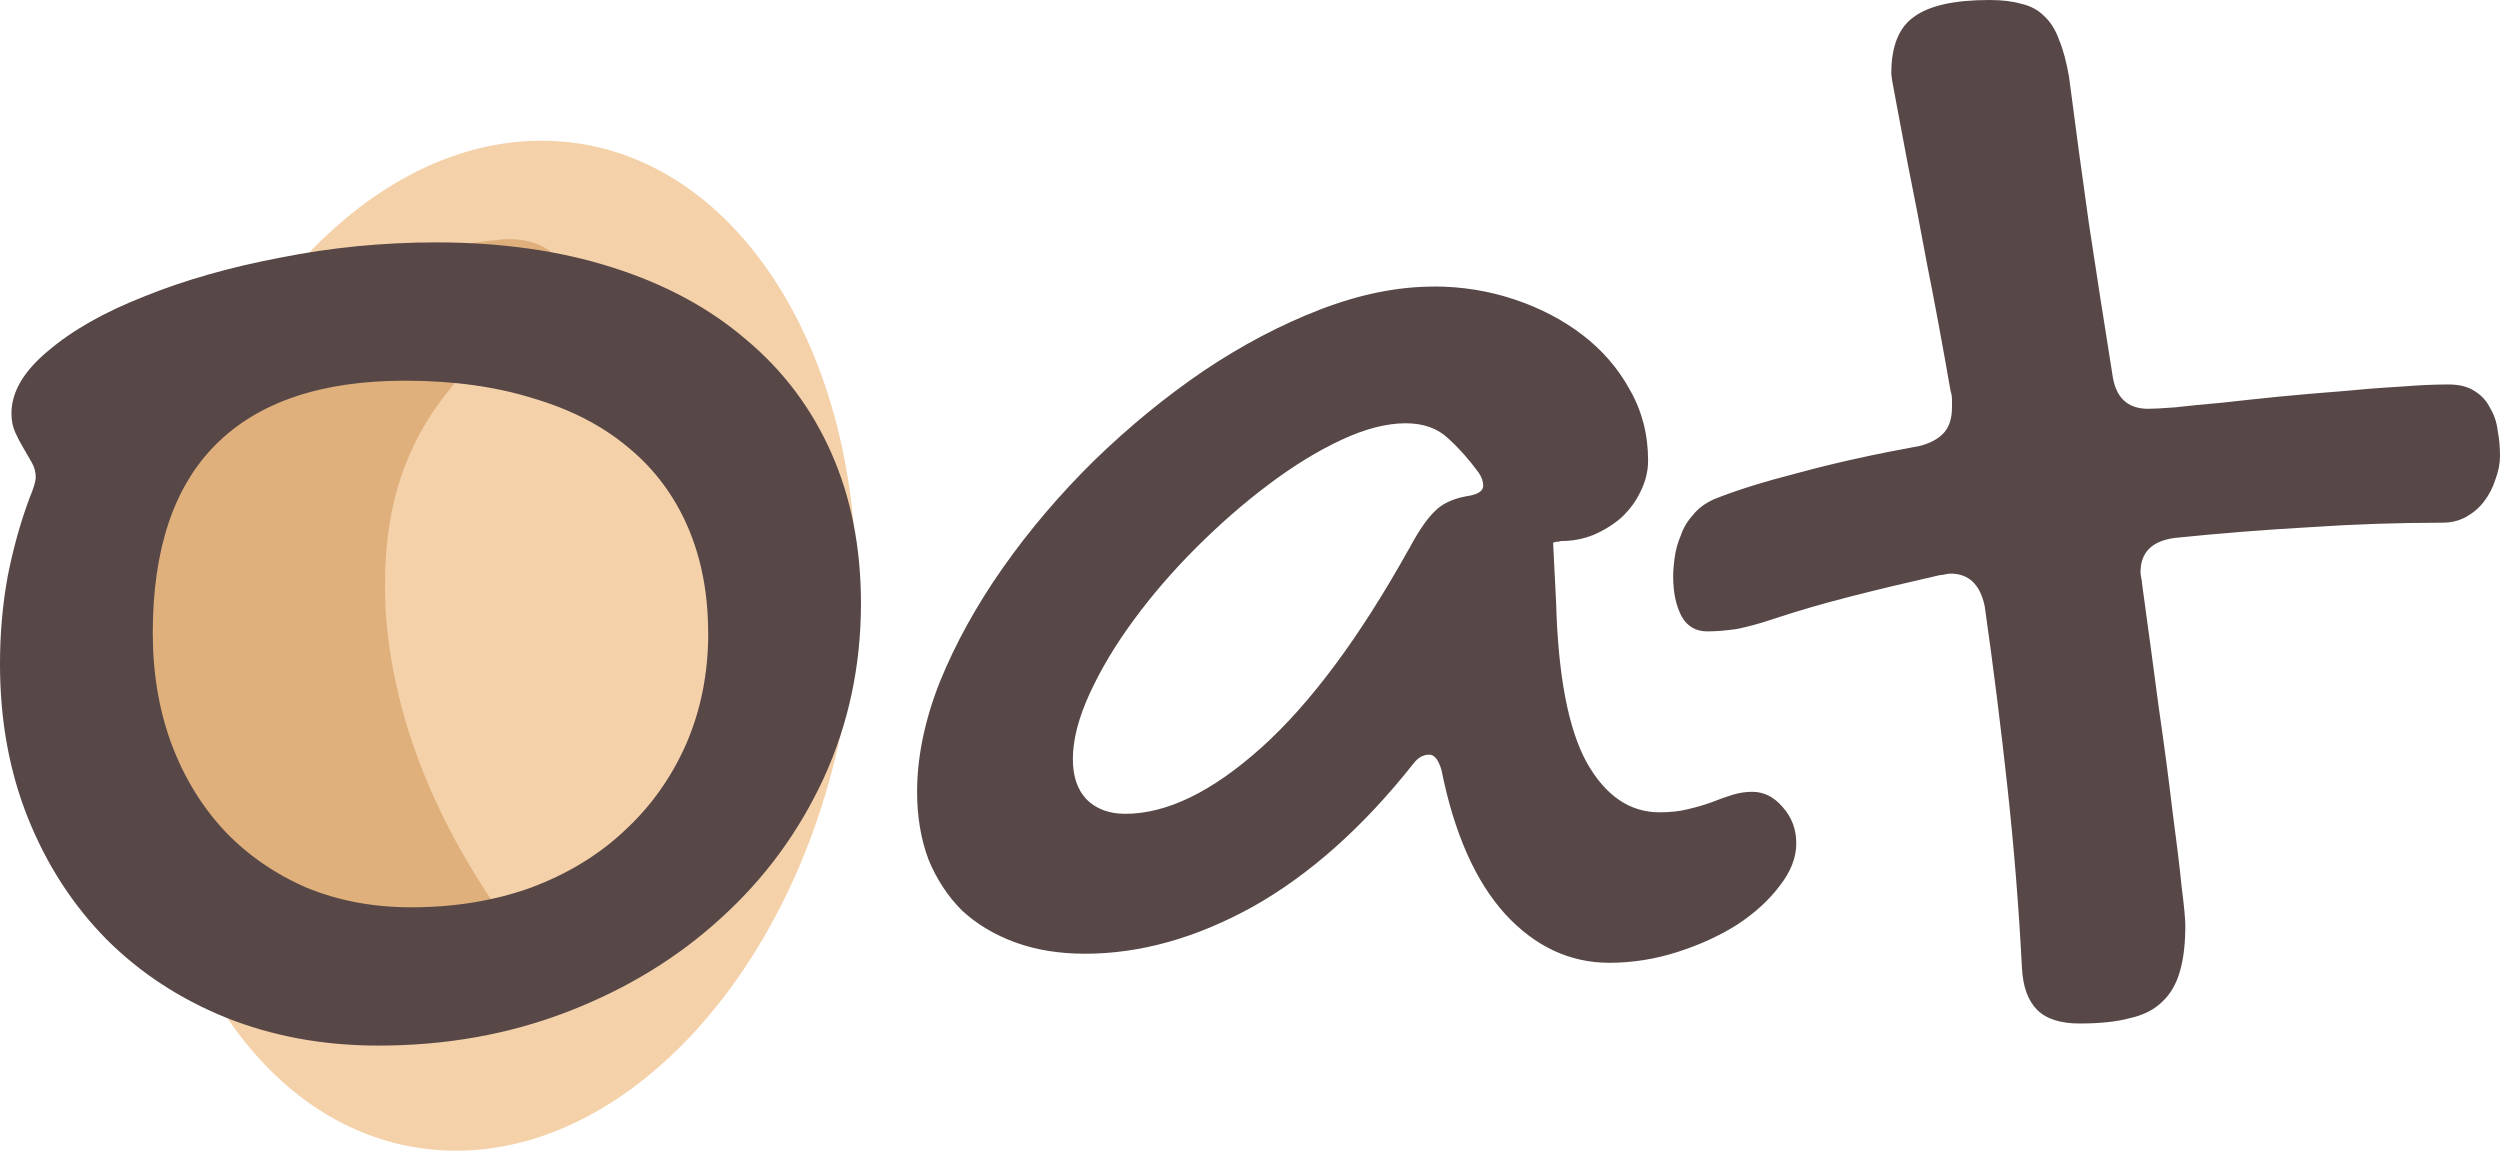
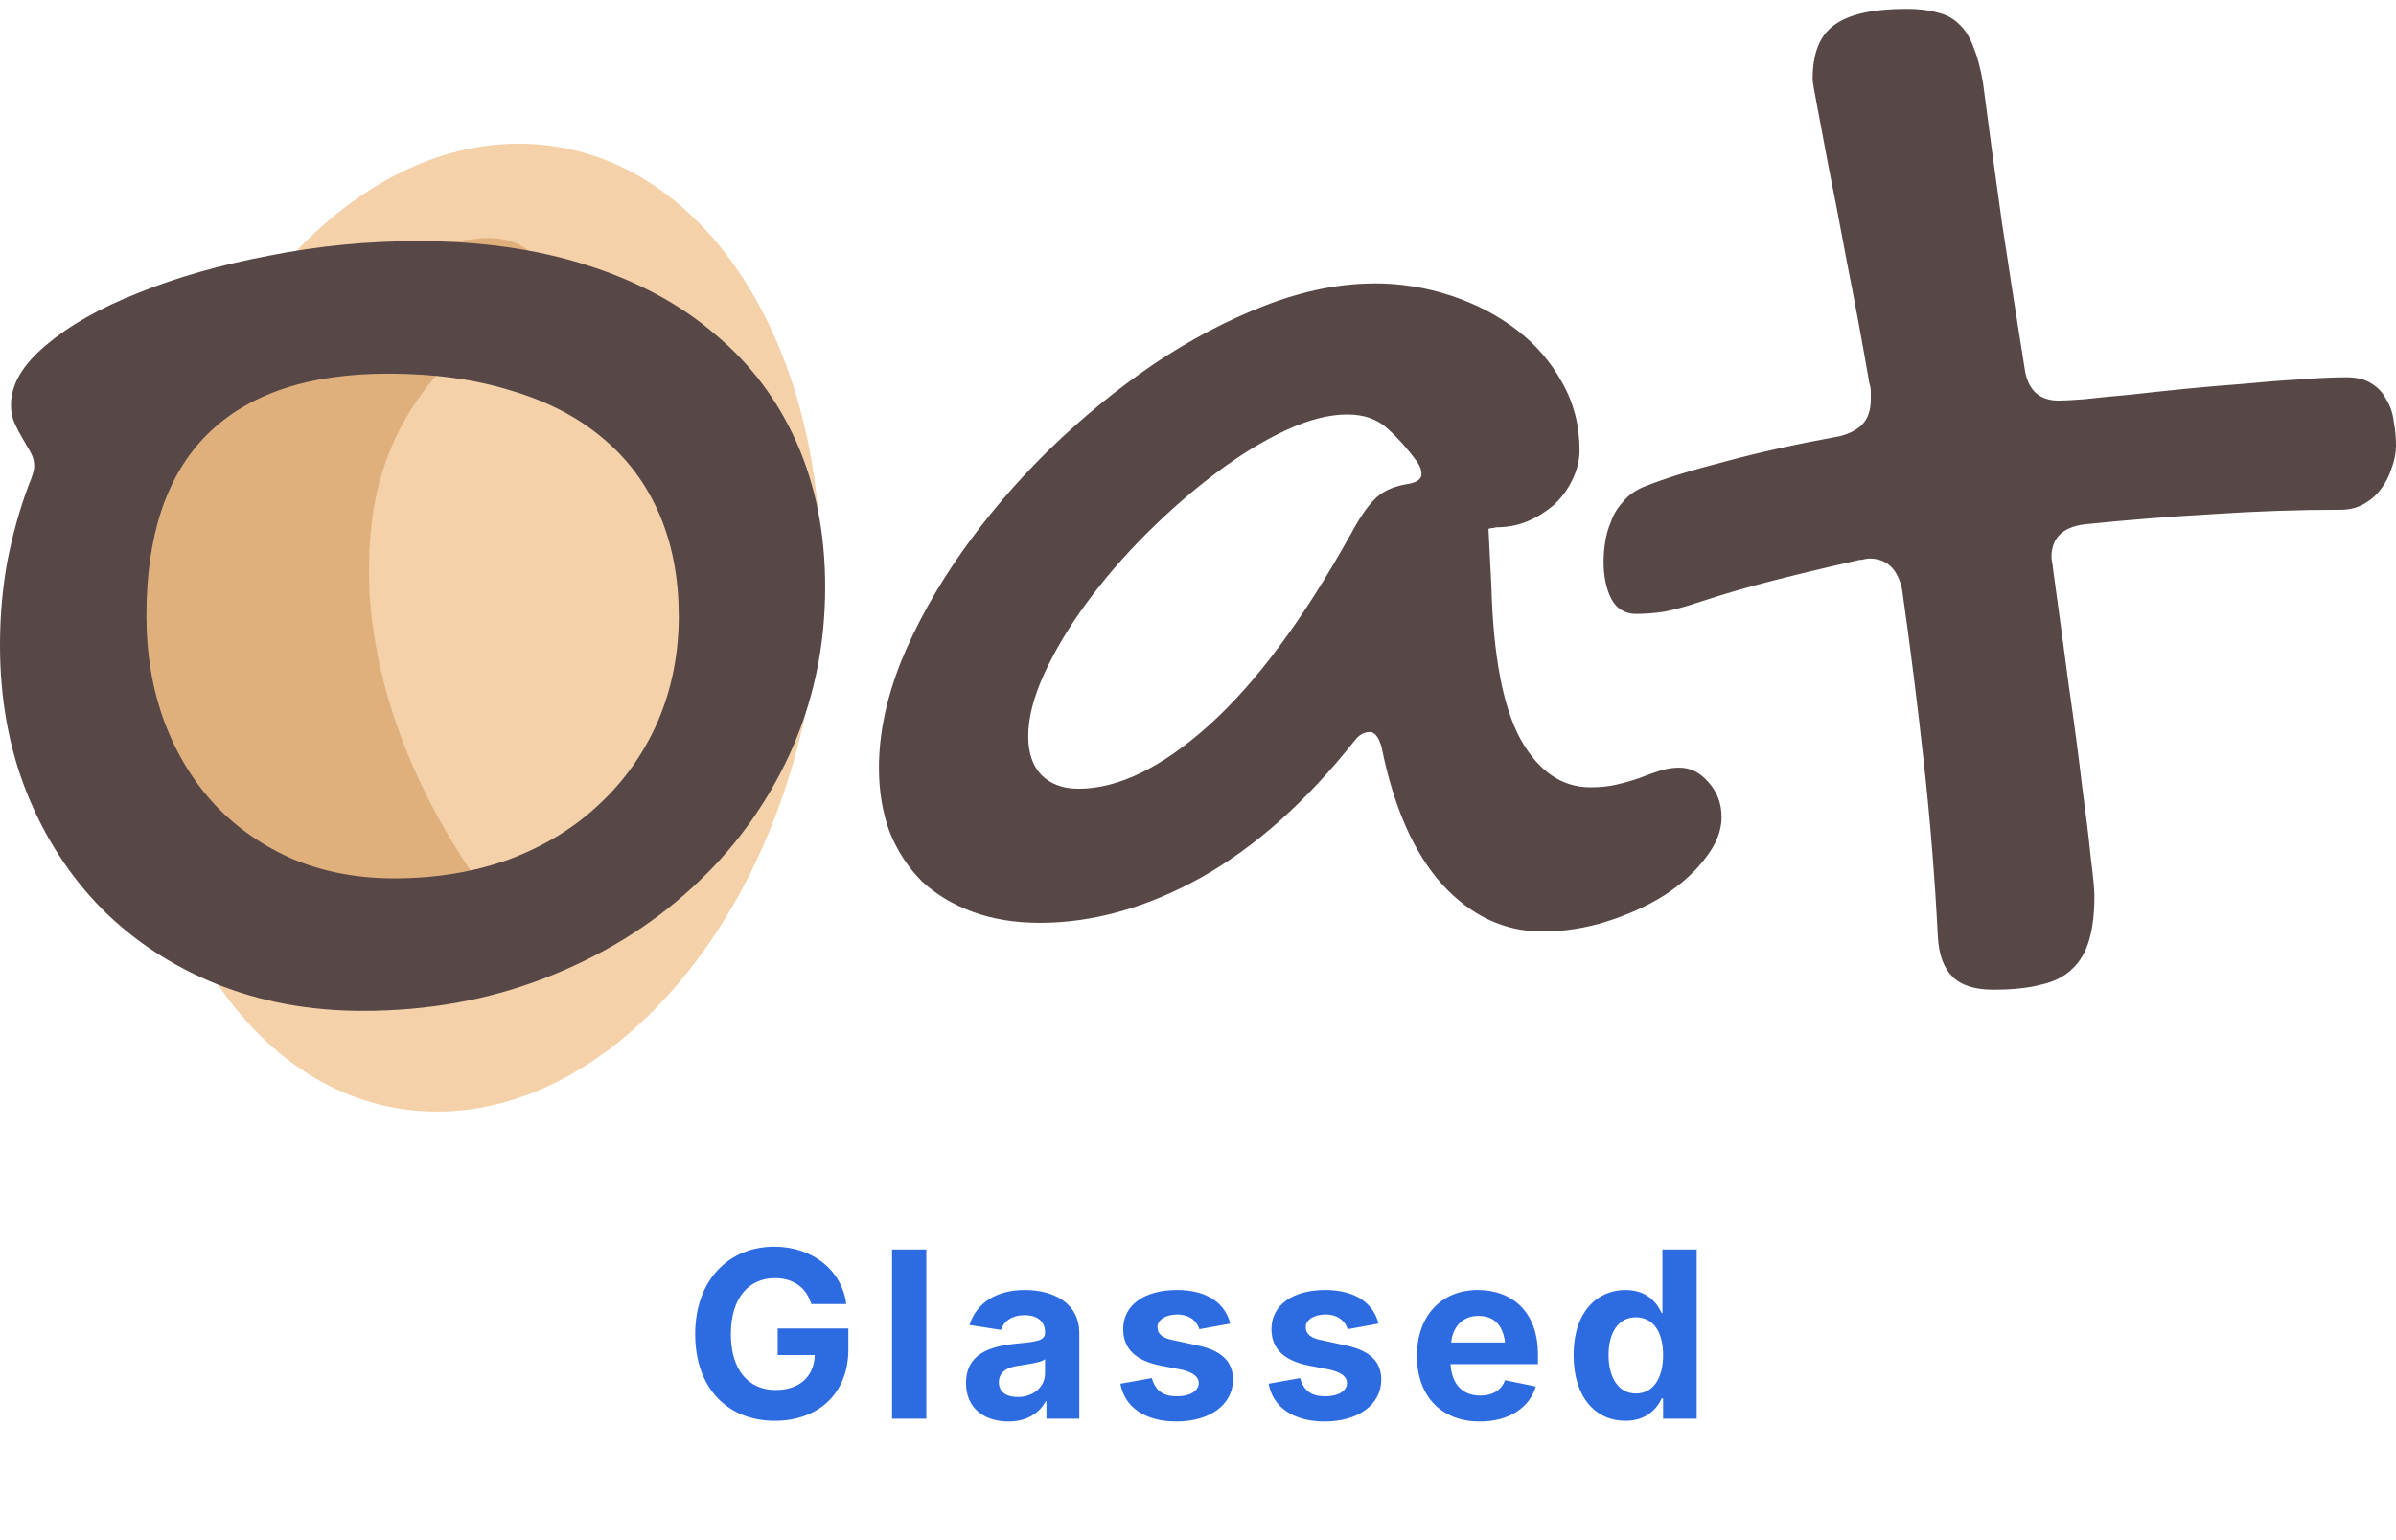
- <svg xmlns="http://www.w3.org/2000/svg" width="202.317" height="93.121" viewBox="0 0 53.53 24.638">
+ <svg xmlns="http://www.w3.org/2000/svg" width="202.317" height="130" viewBox="0 0 53.53 34">
  <path d="M3.13 13.31c-.707 5.965 2.099 11.031 6.268 11.316s8.121-4.32 8.828-10.285S16.127 3.31 11.958 3.025 3.837 7.345 3.13 13.31z" fill="#f4d1a9" />
  <path d="M10.732 5.126c.257-.018.522.005.753.092s.408.23.496.407.082.377-.01.566-.268.35-.471.476a9.33 9.33 0 0 0-.791.582c-2.167 1.818-2.542 3.756-2.453 5.827.141 2.072.909 4.277 2.501 6.534l.568.753c.137.165.232.357.238.558s-.077.392-.239.54-.393.244-.65.275-.52-.009-.755-.082l-1.164-.449c-3.416-1.473-6.037-4.406-6.244-7.8-.377-3.338 2.613-7.246 6.866-8.064.455-.101.901-.169 1.358-.213z" fill="#dfb07c" />
  <path d="M8.102 22.388q-1.773 0-3.27-.602-1.481-.602-2.554-1.676-1.074-1.09-1.676-2.587Q0 16.026 0 14.22q0-.976.163-1.871.179-.911.472-1.692.13-.309.13-.439 0-.163-.081-.309-.081-.146-.179-.309-.098-.163-.179-.342-.081-.179-.081-.407 0-.683.781-1.334.781-.667 2.066-1.171 1.285-.521 2.912-.83Q7.63 5.19 9.339 5.19q2.099 0 3.775.537 1.692.537 2.864 1.546 1.188.993 1.822 2.424.635 1.432.635 3.222 0 2.001-.797 3.742-.797 1.725-2.197 2.994-1.383 1.269-3.27 2.001-1.887.732-4.068.732zm7.061-8.835q0-1.269-.439-2.278-.439-1.009-1.269-1.692-.83-.7-2.05-1.058-1.204-.374-2.733-.374-2.685 0-4.051 1.367-1.35 1.35-1.35 4.035 0 1.302.407 2.392.407 1.074 1.139 1.855.732.765 1.741 1.204 1.025.423 2.245.423 1.399 0 2.571-.423 1.171-.439 2.001-1.22.846-.781 1.318-1.855.472-1.09.472-2.375zm15.538-7.419q.895 0 1.725.277.83.277 1.464.765.635.488 1.009 1.171.39.683.39 1.513 0 .342-.163.667-.146.309-.407.553-.26.228-.602.374-.325.13-.683.13-.032 0-.065.016-.016 0-.049 0-.032.016-.065.016l.065 1.302q.065 2.327.651 3.401.602 1.074 1.562 1.074.342 0 .602-.065.277-.065.504-.146.244-.098.456-.163.212-.065.423-.065.374 0 .651.325.293.325.293.781 0 .456-.358.911-.342.456-.911.83-.569.358-1.285.586-.716.228-1.448.228-1.269 0-2.229-1.041-.96-1.058-1.367-3.091-.098-.325-.26-.325-.195 0-.342.195-1.611 2.034-3.433 3.059-1.822 1.009-3.596 1.009-.83 0-1.497-.244-.667-.244-1.139-.683-.456-.456-.716-1.09-.244-.651-.244-1.448 0-1.123.488-2.359.504-1.237 1.35-2.441.846-1.204 1.952-2.294 1.123-1.09 2.343-1.92 1.237-.83 2.506-1.318 1.269-.488 2.424-.488zm-.537 5.63q.293-.553.537-.797.244-.26.7-.342.358-.049.358-.228 0-.13-.098-.277-.309-.423-.651-.732-.342-.325-.911-.325-.618 0-1.383.358-.765.358-1.562.96-.781.586-1.546 1.35-.748.748-1.334 1.546-.586.797-.944 1.578-.358.781-.358 1.399 0 .553.293.862.309.309.83.309 1.334 0 2.912-1.416 1.578-1.416 3.156-4.247zM40.497 1.562q0-.862.488-1.204Q41.473 0 42.596 0q.407 0 .683.081.293.065.488.26.212.195.325.521.13.309.212.797.195 1.513.423 3.124.244 1.611.504 3.238.098.732.765.732.179 0 .586-.032.423-.049.993-.098.569-.065 1.22-.13.667-.065 1.318-.114.667-.065 1.253-.098.602-.049 1.058-.049.358 0 .569.146.212.13.325.358.13.212.163.488.049.26.049.537 0 .244-.098.504-.081.26-.244.472-.146.195-.374.325-.228.13-.521.13-1.416 0-2.864.098-1.432.081-2.864.228-.732.098-.732.732 0 .049.016.13.016.065.016.114.195 1.416.358 2.652.179 1.237.293 2.213.13.96.195 1.611.081.635.081.846 0 .586-.114.976-.114.407-.374.651-.26.26-.7.358-.423.114-1.074.114-.618 0-.911-.293-.293-.293-.325-.895-.098-1.92-.309-3.856-.212-1.952-.488-3.889-.146-.7-.732-.7-.049 0-.114.016-.065.016-.114.016-1.009.228-1.904.456-.895.228-1.676.488-.439.146-.781.212-.342.049-.618.049-.374 0-.553-.325-.179-.342-.179-.846 0-.179.032-.407.032-.244.13-.472.081-.244.26-.439.163-.212.456-.342.683-.277 1.822-.569 1.139-.309 2.571-.569.325-.081.504-.26.195-.195.195-.569 0-.081 0-.163 0-.098-.032-.195-.26-1.497-.504-2.717-.228-1.237-.407-2.115-.163-.879-.26-1.383-.098-.504-.098-.586z" fill="#574747" />
+   <text x="26.765" y="31.5" text-anchor="middle" font-family="'Inter', 'Helvetica Neue', 'Arial', sans-serif" font-size="5.2" font-weight="700" letter-spacing="0.4" fill="#2D6BE0">Glassed</text>
</svg>
